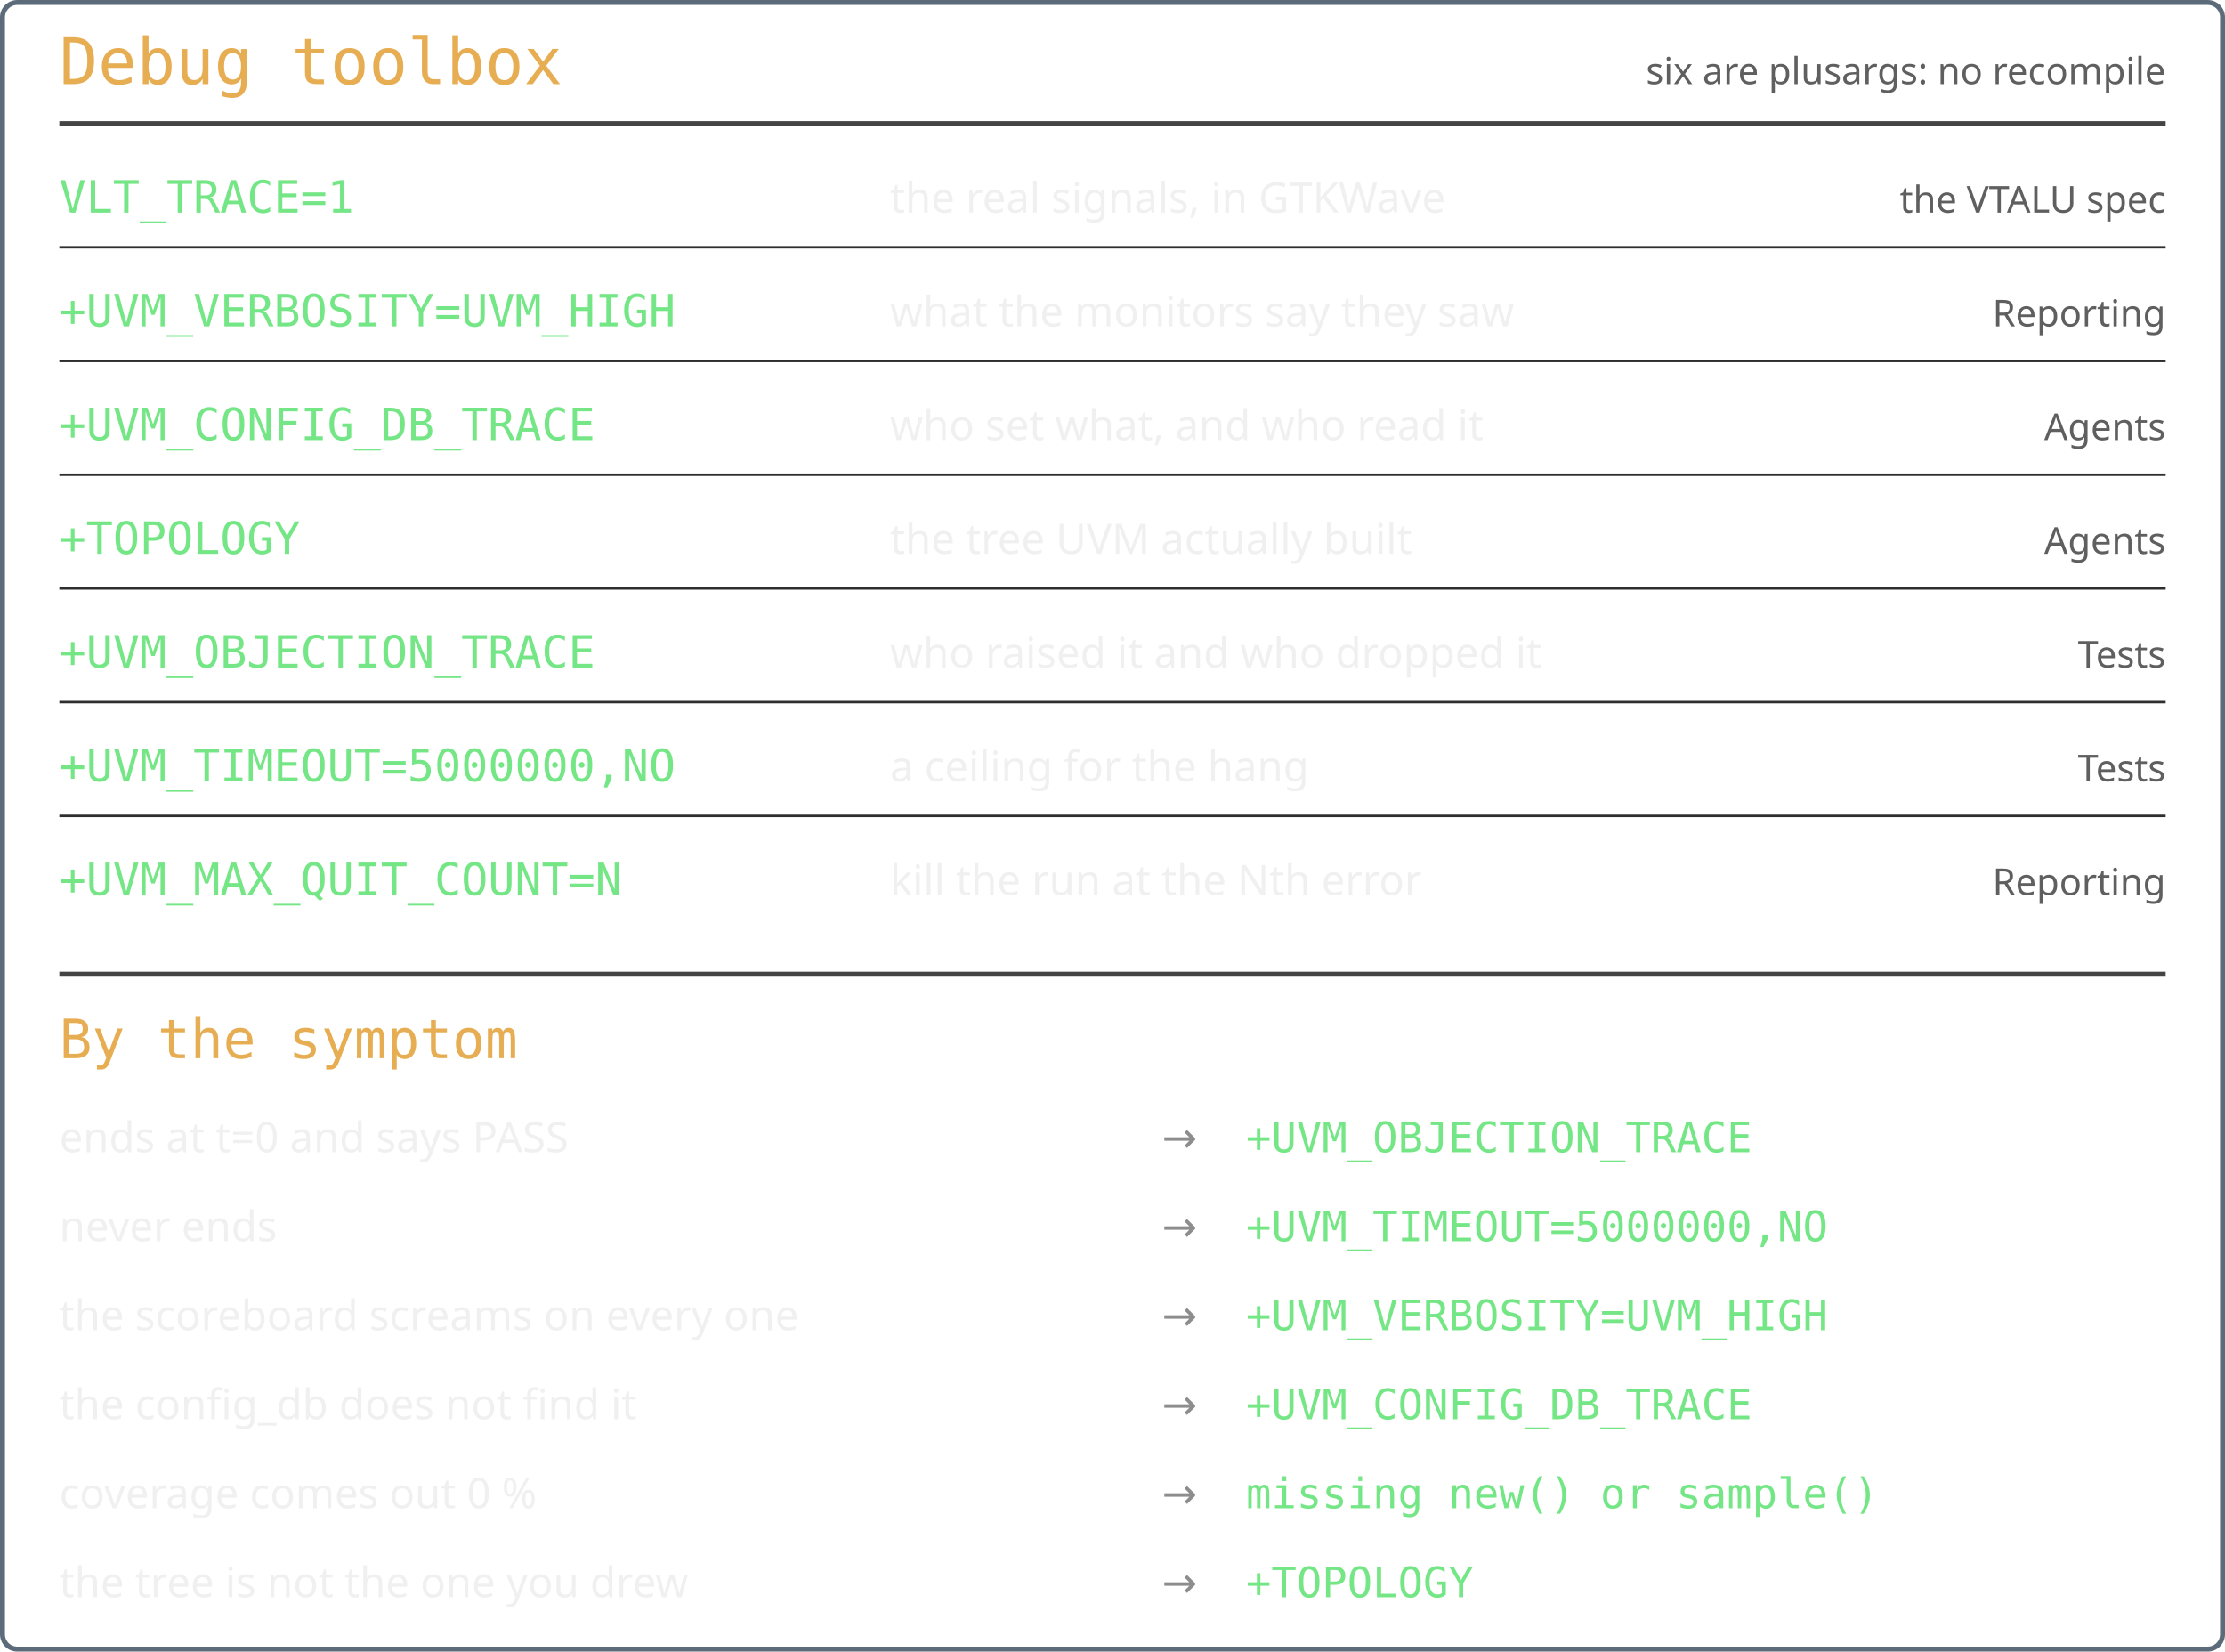
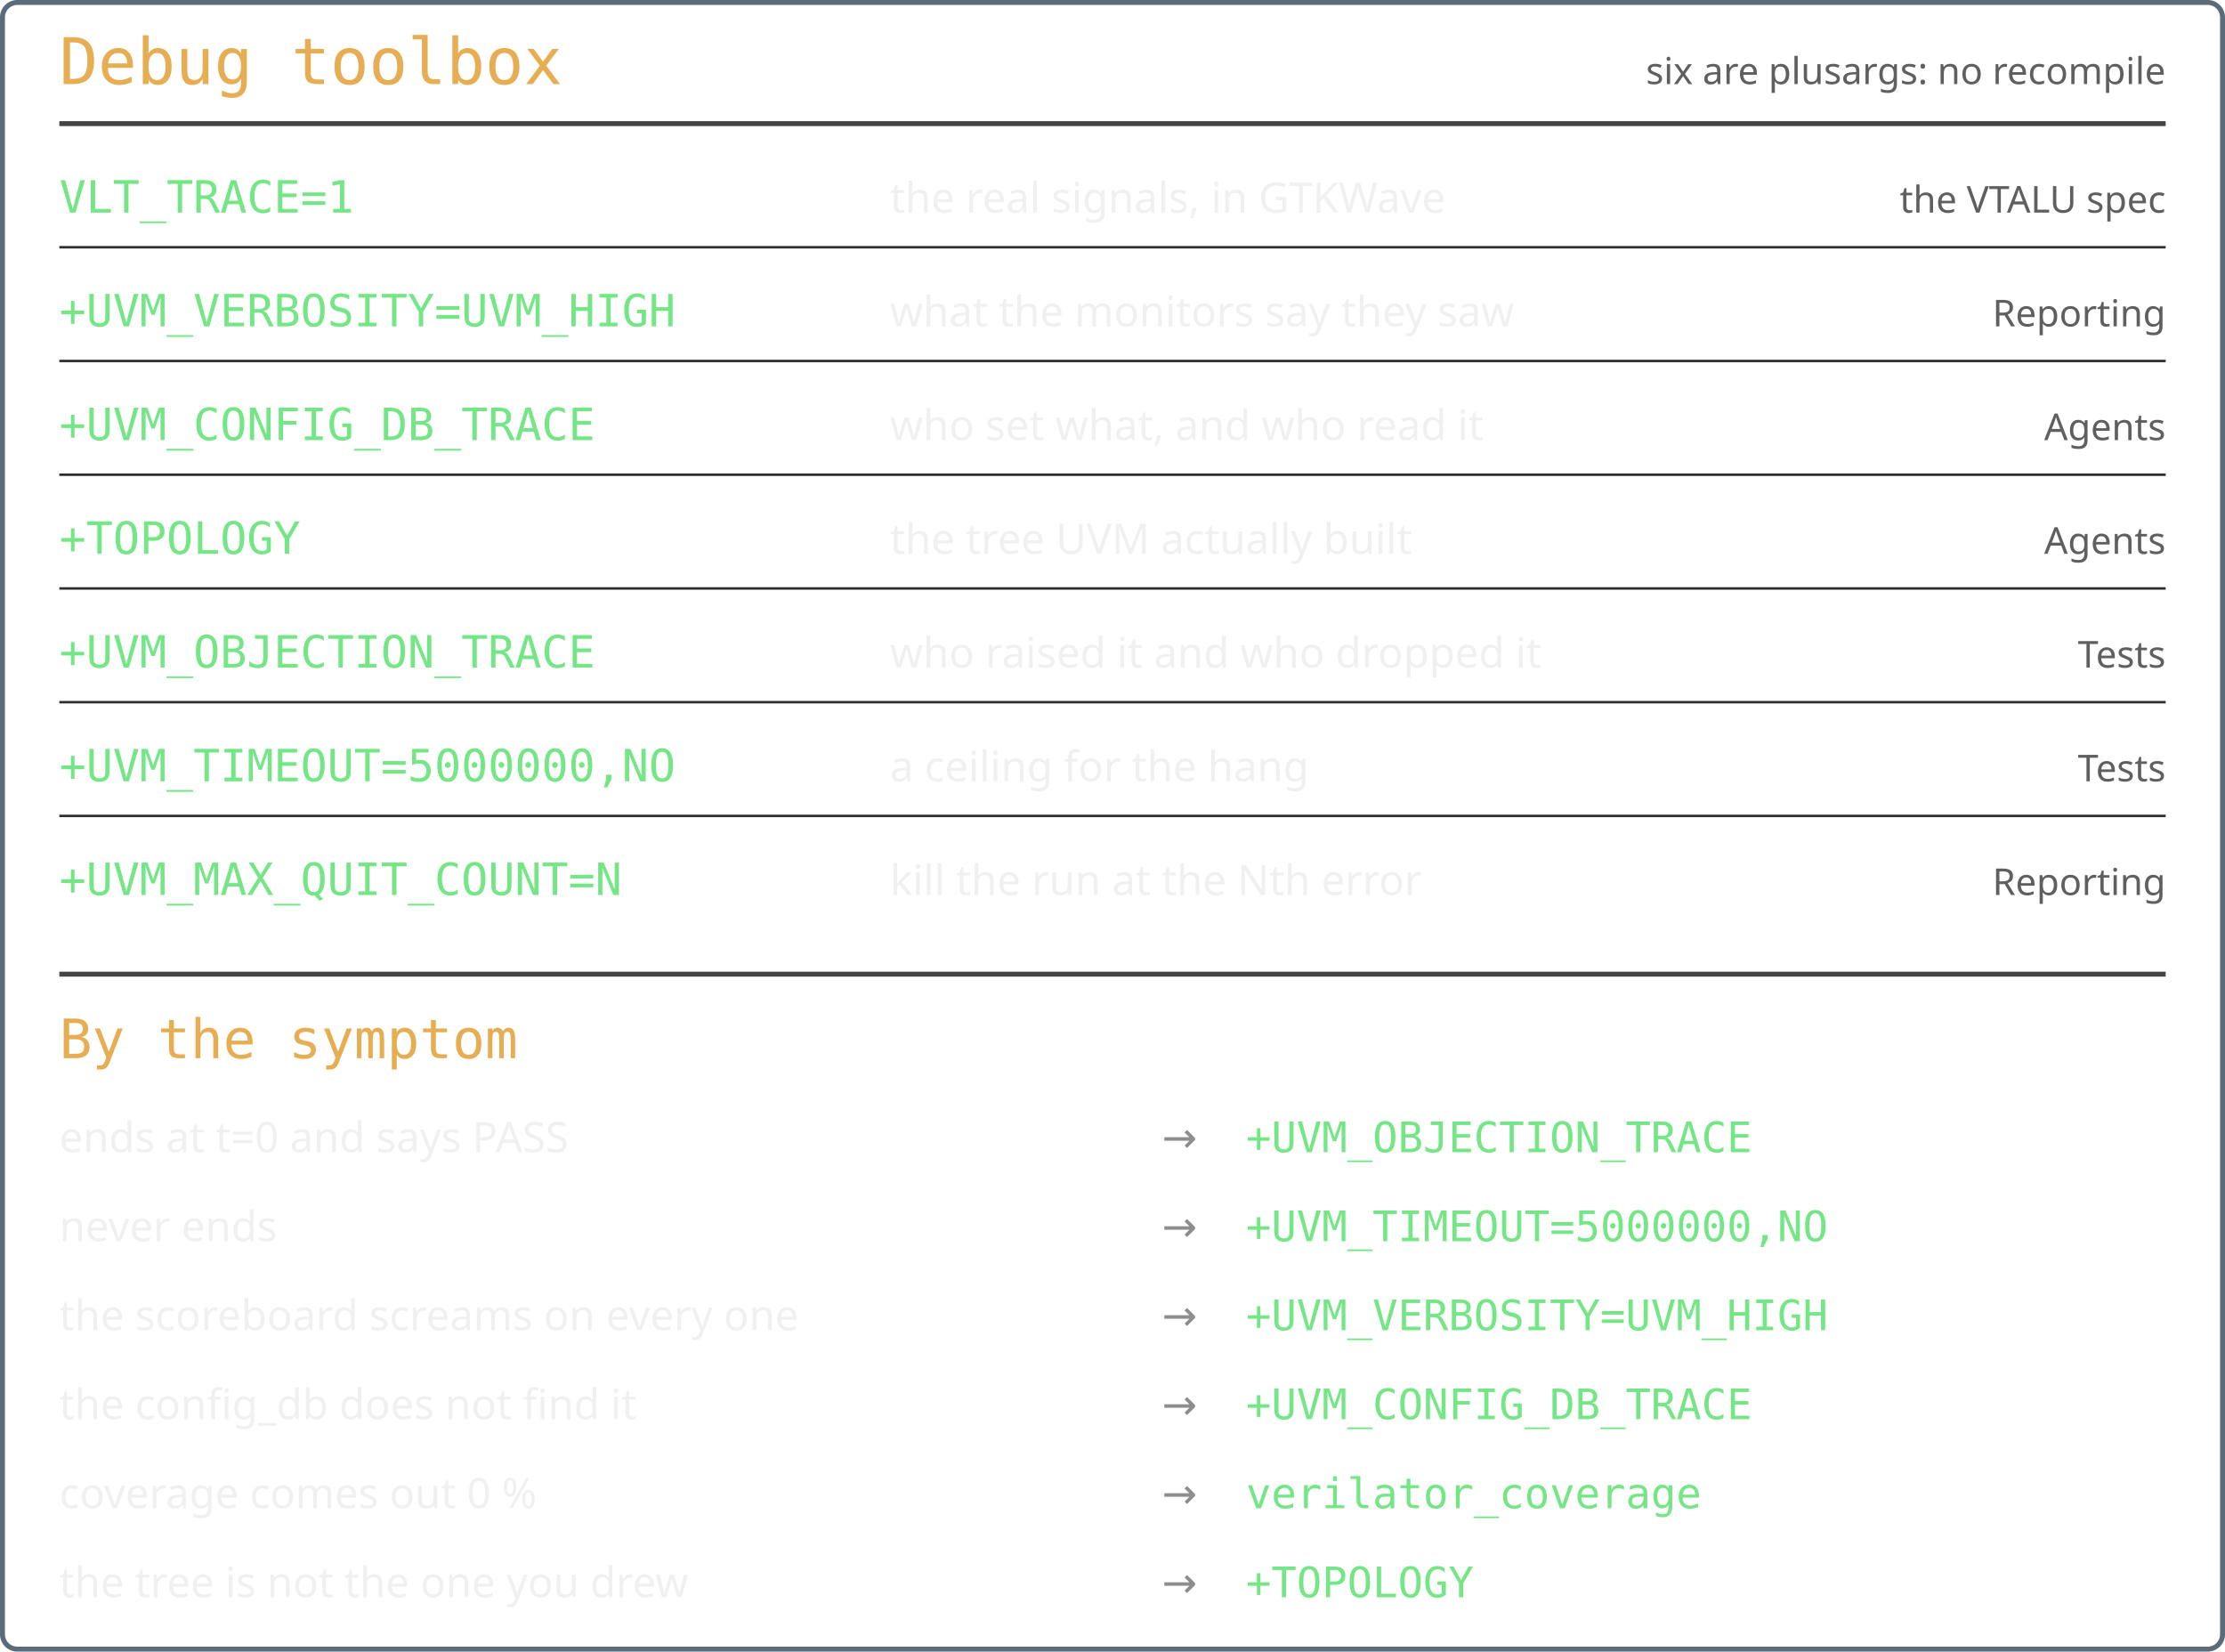
<svg xmlns="http://www.w3.org/2000/svg" viewBox="0 0 900 668" font-family="IBM Plex Sans, system-ui, sans-serif">
  <text x="24" y="34" fill="#e7ad52" font-size="26" font-family="IBM Plex Mono, ui-monospace, monospace">Debug toolbox</text>
  <text x="876" y="34" fill="#5f5f5f" font-size="15" text-anchor="end">six are plusargs: no recompile</text>
  <line x1="24" y1="50" x2="876" y2="50" stroke="#444444" stroke-width="2" />
  <text x="24" y="86" fill="#74e685" font-size="18" font-family="IBM Plex Mono, ui-monospace, monospace">VLT_TRACE=1</text>
  <text x="360" y="86" fill="#f0f0f0" font-size="17">the real signals, in GTKWave</text>
  <text x="876" y="86" fill="#5f5f5f" font-size="15" text-anchor="end">the VTALU spec</text>
  <line x1="24" y1="100" x2="876" y2="100" stroke="#2e2e2e" stroke-width="1" />
  <text x="24" y="132" fill="#74e685" font-size="18" font-family="IBM Plex Mono, ui-monospace, monospace">+UVM_VERBOSITY=UVM_HIGH</text>
  <text x="360" y="132" fill="#f0f0f0" font-size="17">what the monitors say they saw</text>
  <text x="876" y="132" fill="#5f5f5f" font-size="15" text-anchor="end">Reporting</text>
  <line x1="24" y1="146" x2="876" y2="146" stroke="#2e2e2e" stroke-width="1" />
  <text x="24" y="178" fill="#74e685" font-size="18" font-family="IBM Plex Mono, ui-monospace, monospace">+UVM_CONFIG_DB_TRACE</text>
  <text x="360" y="178" fill="#f0f0f0" font-size="17">who set what, and who read it</text>
  <text x="876" y="178" fill="#5f5f5f" font-size="15" text-anchor="end">Agents</text>
  <line x1="24" y1="192" x2="876" y2="192" stroke="#2e2e2e" stroke-width="1" />
  <text x="24" y="224" fill="#74e685" font-size="18" font-family="IBM Plex Mono, ui-monospace, monospace">+TOPOLOGY</text>
  <text x="360" y="224" fill="#f0f0f0" font-size="17">the tree UVM actually built</text>
  <text x="876" y="224" fill="#5f5f5f" font-size="15" text-anchor="end">Agents</text>
  <line x1="24" y1="238" x2="876" y2="238" stroke="#2e2e2e" stroke-width="1" />
  <text x="24" y="270" fill="#74e685" font-size="18" font-family="IBM Plex Mono, ui-monospace, monospace">+UVM_OBJECTION_TRACE</text>
  <text x="360" y="270" fill="#f0f0f0" font-size="17">who raised it and who dropped it</text>
  <text x="876" y="270" fill="#5f5f5f" font-size="15" text-anchor="end">Tests</text>
  <line x1="24" y1="284" x2="876" y2="284" stroke="#2e2e2e" stroke-width="1" />
  <text x="24" y="316" fill="#74e685" font-size="18" font-family="IBM Plex Mono, ui-monospace, monospace">+UVM_TIMEOUT=5000000,NO</text>
  <text x="360" y="316" fill="#f0f0f0" font-size="17">a ceiling for the hang</text>
  <text x="876" y="316" fill="#5f5f5f" font-size="15" text-anchor="end">Tests</text>
  <line x1="24" y1="330" x2="876" y2="330" stroke="#2e2e2e" stroke-width="1" />
  <text x="24" y="362" fill="#74e685" font-size="18" font-family="IBM Plex Mono, ui-monospace, monospace">+UVM_MAX_QUIT_COUNT=N</text>
  <text x="360" y="362" fill="#f0f0f0" font-size="17">kill the run at the Nth error</text>
  <text x="876" y="362" fill="#5f5f5f" font-size="15" text-anchor="end">Reporting</text>
  <line x1="24" y1="394" x2="876" y2="394" stroke="#444444" stroke-width="2" />
  <text x="24" y="428" fill="#e7ad52" font-size="22" font-family="IBM Plex Mono, ui-monospace, monospace">By the symptom</text>
  <text x="24" y="466" fill="#f0f0f0" font-size="17">ends at t=0 and says PASS</text>
  <text x="470" y="466" fill="#8d8d8d" font-size="17">→</text>
  <text x="504" y="466" fill="#74e685" font-size="17" font-family="IBM Plex Mono, ui-monospace, monospace">+UVM_OBJECTION_TRACE</text>
  <text x="24" y="502" fill="#f0f0f0" font-size="17">never ends</text>
  <text x="470" y="502" fill="#8d8d8d" font-size="17">→</text>
  <text x="504" y="502" fill="#74e685" font-size="17" font-family="IBM Plex Mono, ui-monospace, monospace">+UVM_TIMEOUT=5000000,NO</text>
  <text x="24" y="538" fill="#f0f0f0" font-size="17">the scoreboard screams on every one</text>
  <text x="470" y="538" fill="#8d8d8d" font-size="17">→</text>
  <text x="504" y="538" fill="#74e685" font-size="17" font-family="IBM Plex Mono, ui-monospace, monospace">+UVM_VERBOSITY=UVM_HIGH</text>
  <text x="24" y="574" fill="#f0f0f0" font-size="17">the config_db does not find it</text>
  <text x="470" y="574" fill="#8d8d8d" font-size="17">→</text>
  <text x="504" y="574" fill="#74e685" font-size="17" font-family="IBM Plex Mono, ui-monospace, monospace">+UVM_CONFIG_DB_TRACE</text>
  <text x="24" y="610" fill="#f0f0f0" font-size="17">coverage comes out 0 %</text>
  <text x="470" y="610" fill="#8d8d8d" font-size="17">→</text>
-   <text x="504" y="610" fill="#74e685" font-size="17" font-family="IBM Plex Mono, ui-monospace, monospace">missing new() or sample()</text>
+   <text x="504" y="610" fill="#74e685" font-size="17" font-family="IBM Plex Mono, ui-monospace, monospace">verilator_coverage</text>
  <text x="24" y="646" fill="#f0f0f0" font-size="17">the tree is not the one you drew</text>
  <text x="470" y="646" fill="#8d8d8d" font-size="17">→</text>
  <text x="504" y="646" fill="#74e685" font-size="17" font-family="IBM Plex Mono, ui-monospace, monospace">+TOPOLOGY</text>
  <rect x="1" y="1" width="898" height="666" rx="6" fill="none" stroke="#5b6b7a" stroke-width="2" />
</svg>
